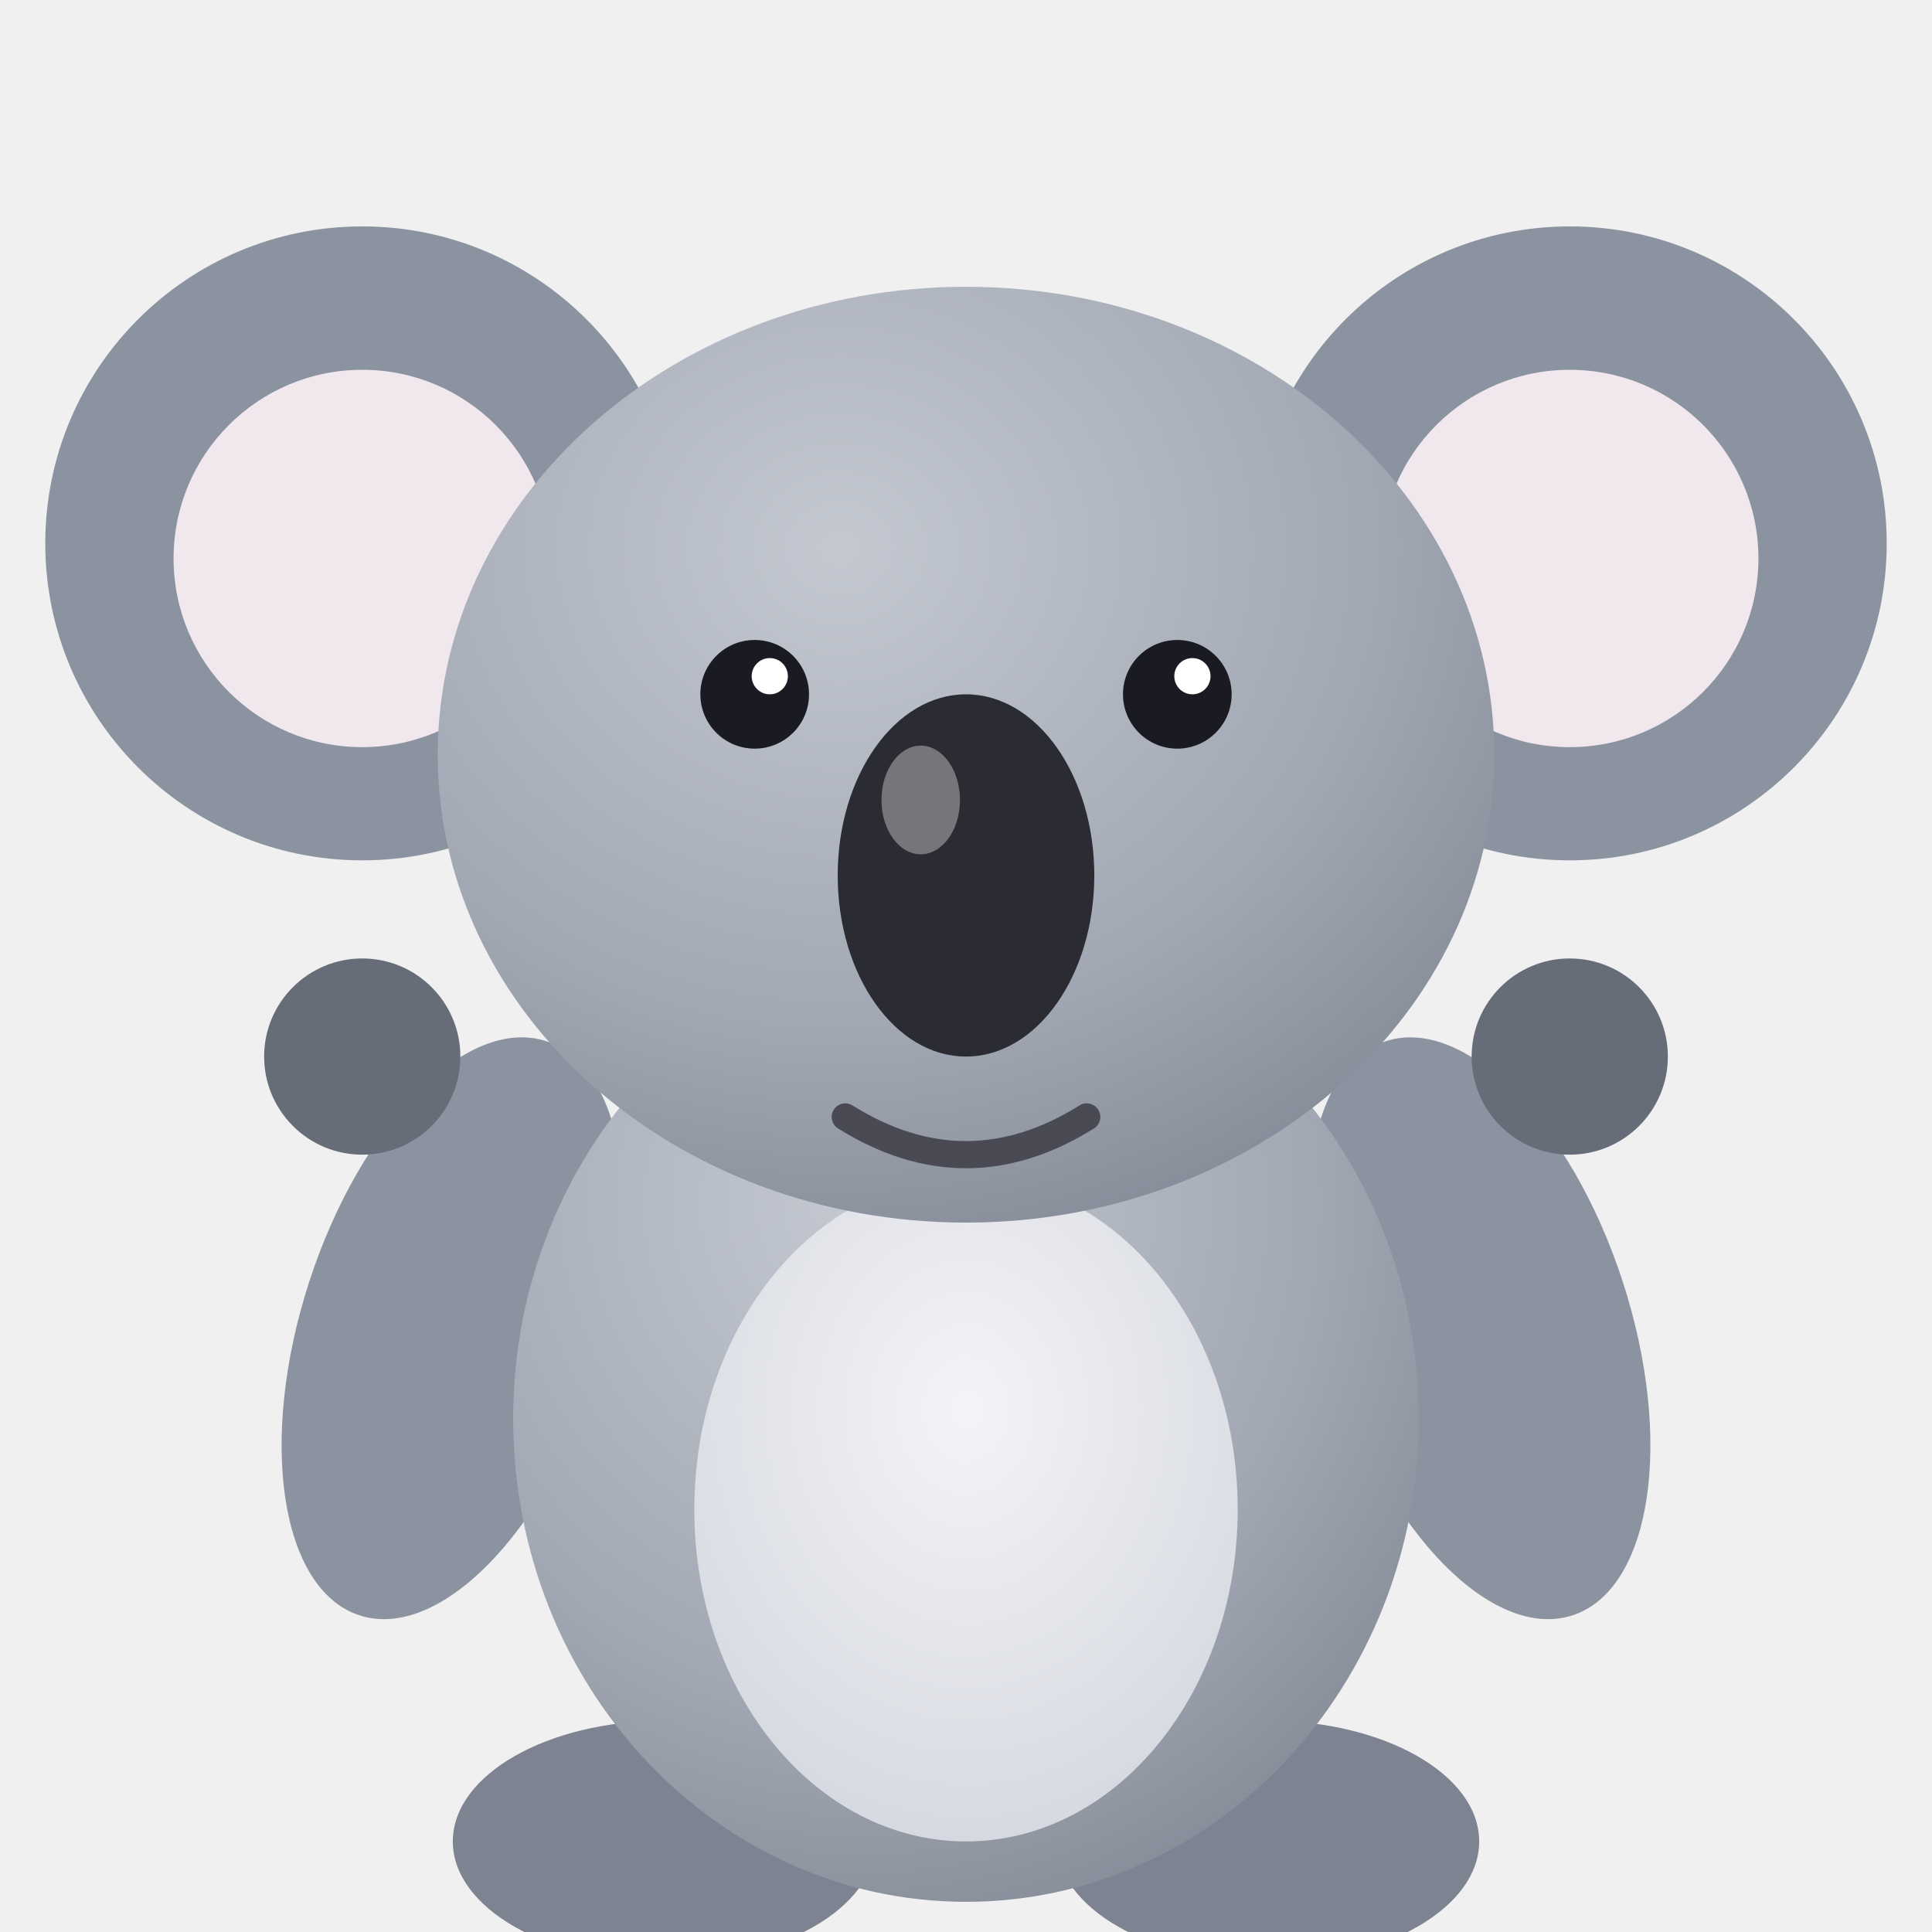
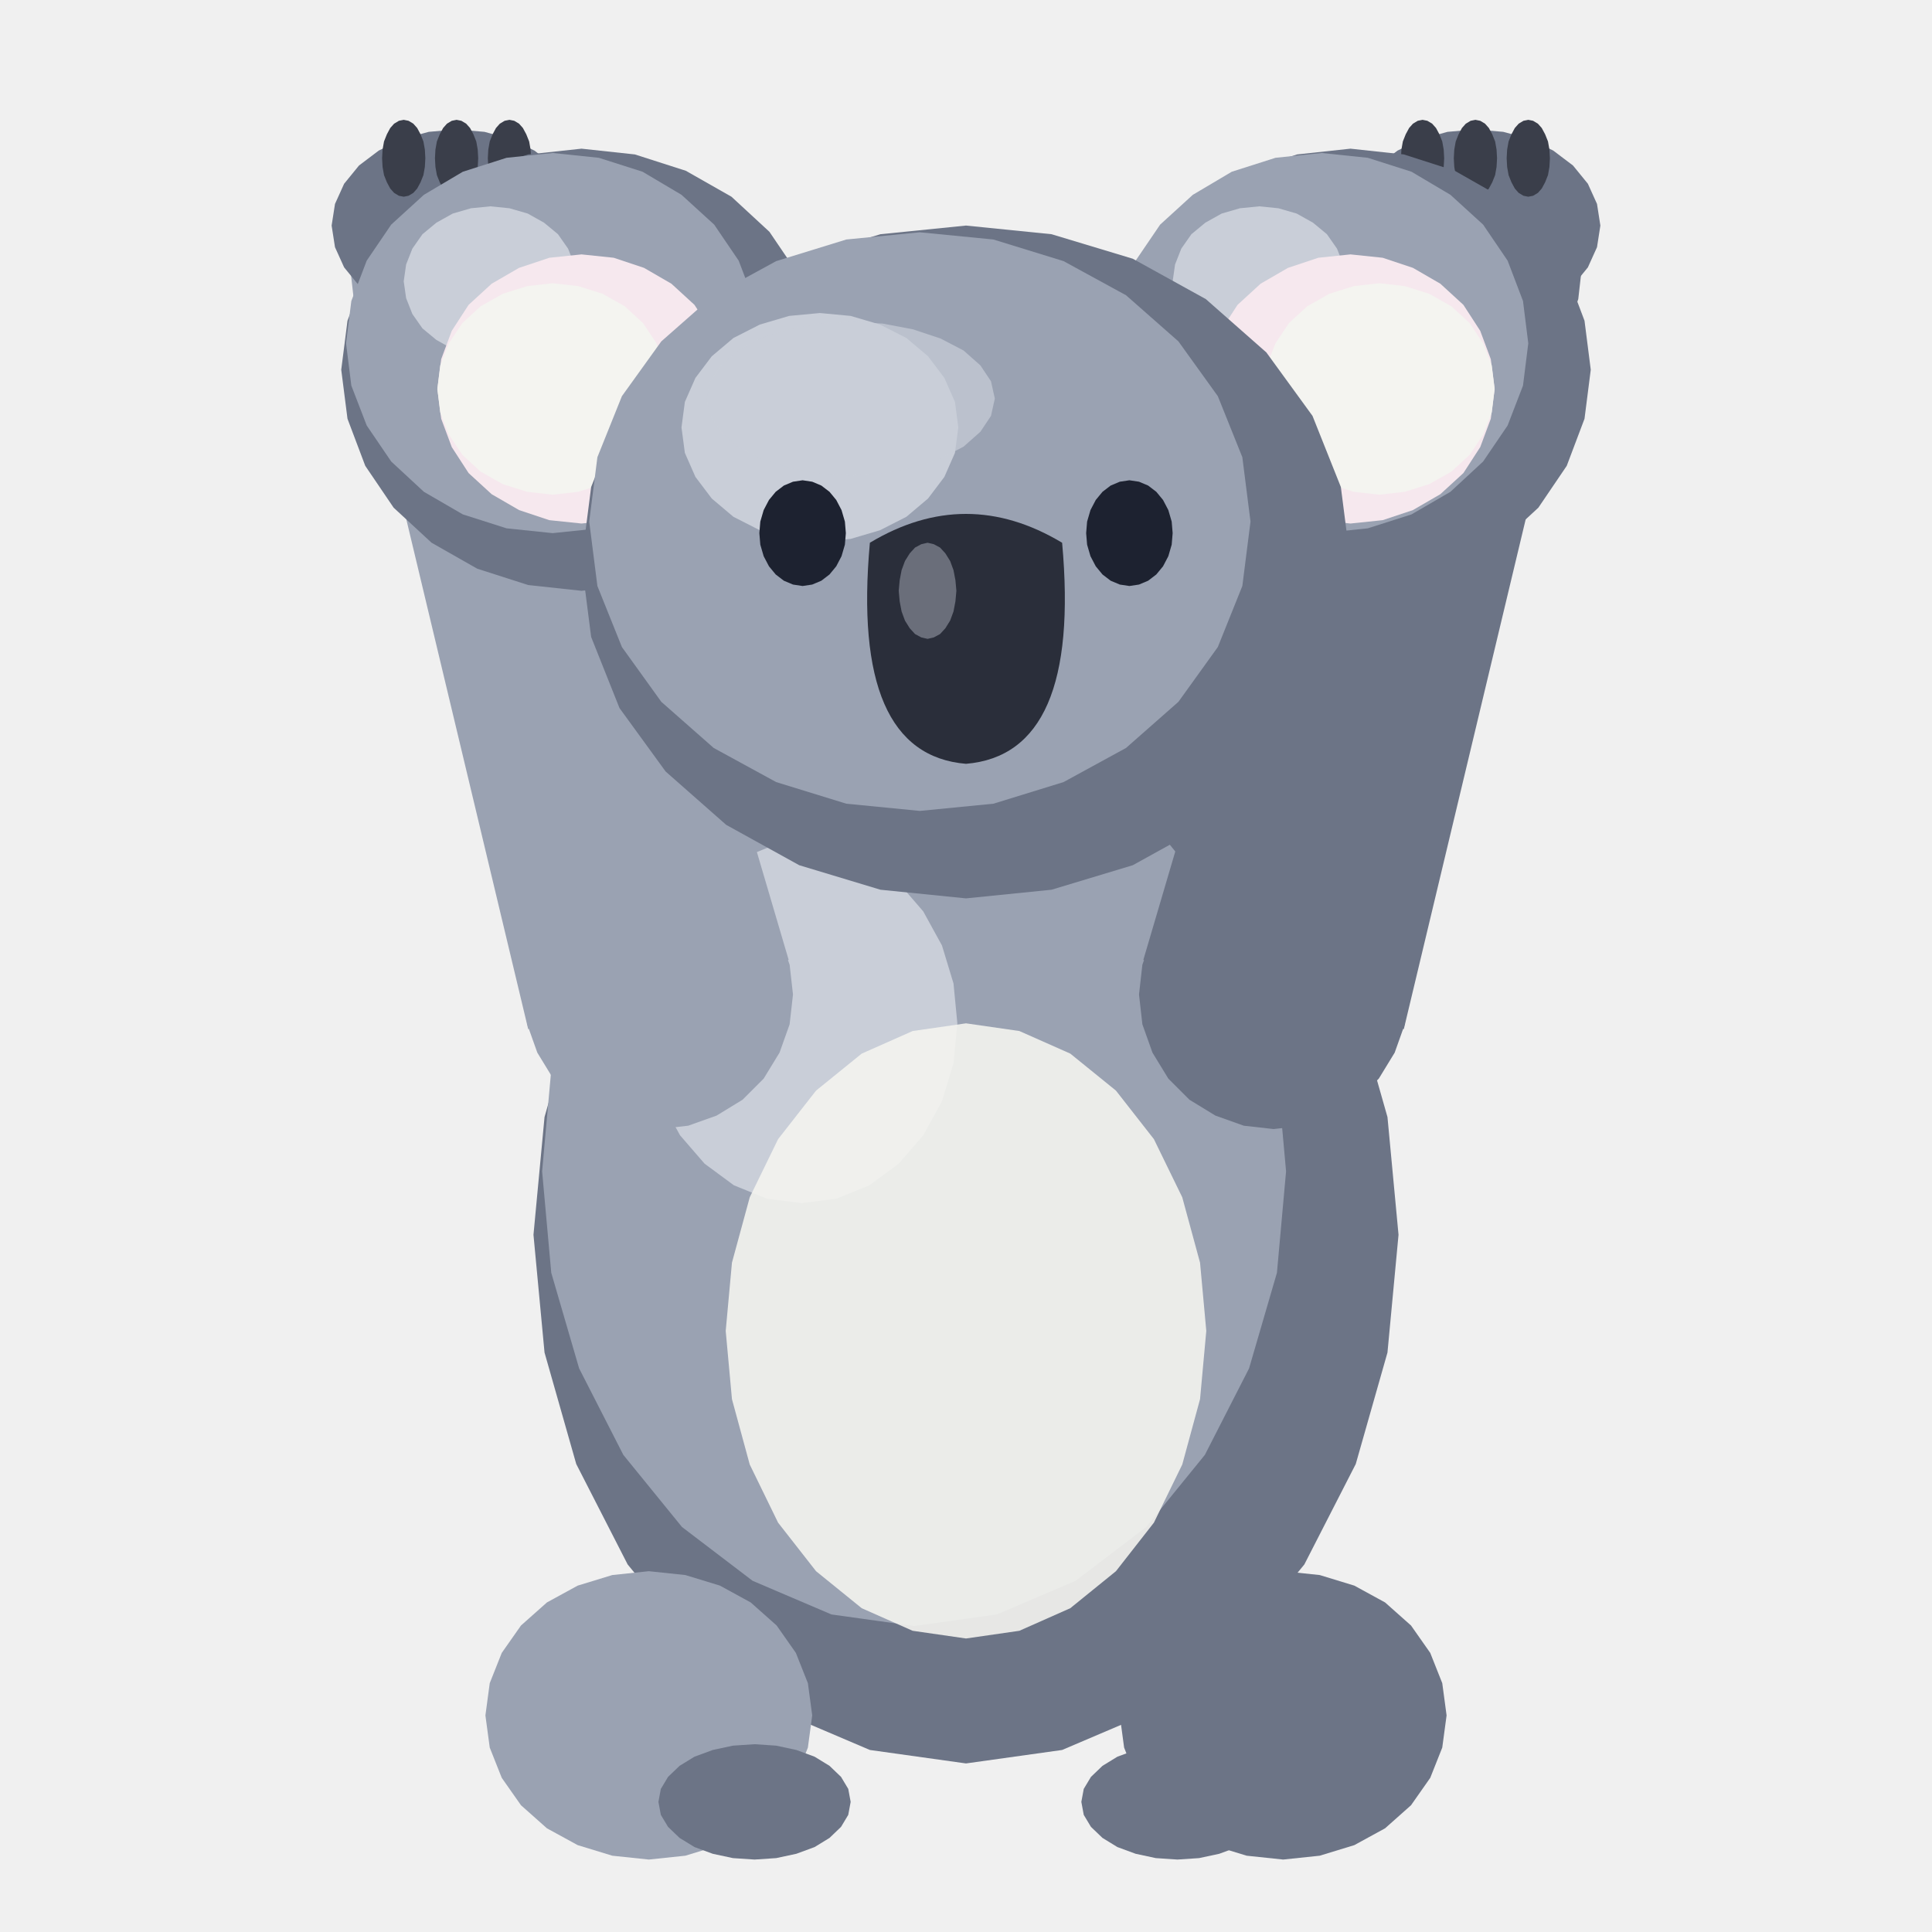
- <svg xmlns="http://www.w3.org/2000/svg" viewBox="0 0 128 128">
-   <defs>
-     <radialGradient id="g" cx="38%" cy="28%" r="85%">
-       <stop offset="0" stop-color="#c3c8d1" />
-       <stop offset=".6" stop-color="#a2a8b3" />
-       <stop offset="1" stop-color="#7d8390" />
-     </radialGradient>
-     <radialGradient id="b" cx="50%" cy="35%" r="70%">
-       <stop offset="0" stop-color="#f3f4f7" />
-       <stop offset="1" stop-color="#d4d7df" />
-     </radialGradient>
-   </defs>
-   <ellipse cx="30" cy="88" rx="10" ry="20" transform="rotate(18 30 88)" fill="#8c93a0" />
-   <ellipse cx="98" cy="88" rx="10" ry="20" transform="rotate(-18 98 88)" fill="#8c93a0" />
-   <circle cx="24" cy="70" r="6.5" fill="#666c78" />
-   <circle cx="104" cy="70" r="6.5" fill="#666c78" />
-   <ellipse cx="44" cy="122" rx="14" ry="8" fill="#7d8390" />
-   <ellipse cx="84" cy="122" rx="14" ry="8" fill="#7d8390" />
-   <ellipse cx="64" cy="94" rx="30" ry="32" fill="url(#g)" />
-   <ellipse cx="64" cy="100" rx="18" ry="22" fill="url(#b)" />
-   <circle cx="24" cy="36" r="21" fill="#8c93a0" />
-   <circle cx="104" cy="36" r="21" fill="#8c93a0" />
-   <circle cx="24" cy="37" r="12.5" fill="#f1e8ee" />
-   <circle cx="104" cy="37" r="12.5" fill="#f1e8ee" />
-   <ellipse cx="64" cy="50" rx="35" ry="31" fill="url(#g)" />
-   <circle cx="50" cy="46" r="3.6" fill="#1a1a22" />
-   <circle cx="78" cy="46" r="3.6" fill="#1a1a22" />
-   <circle cx="51" cy="44.8" r="1.2" fill="#fff" />
-   <circle cx="79" cy="44.8" r="1.2" fill="#fff" />
-   <ellipse cx="64" cy="58" rx="8.5" ry="12" fill="#2b2b33" />
-   <ellipse cx="61" cy="53" rx="2.6" ry="3.6" fill="#fff" opacity=".35" />
-   <path d="M56 74 Q64 79 72 74" stroke="#4a4a55" stroke-width="1.8" fill="none" stroke-linecap="round" />
+ <svg xmlns="http://www.w3.org/2000/svg" viewBox="0 0 80 80">
+   <g transform="translate(40 77) scale(1.99)">
+     <path d="M9 -13L8.77 -10.55L8.11 -8.23L7.04 -6.14L5.61 -4.4L3.9 -3.09L2 -2.28L0 -2L-2 -2.28L-3.9 -3.09L-5.61 -4.4L-7.04 -6.14L-8.11 -8.23L-8.77 -10.55L-9 -13L-8.77 -15.45L-8.11 -17.77L-7.04 -19.86L-5.61 -21.6L-3.9 -22.91L-2 -23.72L-0 -24L2 -23.72L3.9 -22.91L5.61 -21.6L7.04 -19.86L8.11 -17.77L8.77 -15.45Z" fill="#6c7486" />
+     <path d="M6.66 -14.32L6.47 -12.21L5.89 -10.22L4.97 -8.42L3.75 -6.92L2.28 -5.8L0.64 -5.1L-1.08 -4.86L-2.8 -5.1L-4.44 -5.8L-5.91 -6.92L-7.13 -8.42L-8.05 -10.22L-8.63 -12.21L-8.82 -14.32L-8.63 -16.43L-8.05 -18.42L-7.13 -20.22L-5.91 -21.72L-4.44 -22.84L-2.8 -23.54L-1.08 -23.78L0.64 -23.54L2.28 -22.84L3.75 -21.72L4.97 -20.22L5.89 -18.42L6.47 -16.43Z" fill="#9aa2b2" />
+     <path d="M-0.18 -17.4L-0.26 -16.57L-0.5 -15.78L-0.89 -15.07L-1.4 -14.48L-2.01 -14.03L-2.7 -13.75L-3.42 -13.66L-4.14 -13.75L-4.83 -14.03L-5.44 -14.48L-5.95 -15.07L-6.34 -15.78L-6.58 -16.57L-6.66 -17.4L-6.58 -18.23L-6.34 -19.02L-5.95 -19.73L-5.44 -20.32L-4.83 -20.77L-4.14 -21.05L-3.42 -21.14L-2.7 -21.05L-2.01 -20.77L-1.4 -20.32L-0.89 -19.73L-0.5 -19.02L-0.26 -18.23Z" fill="#c9ced8" />
+     <path d="M-3.69 -18.72L-8.08 -33.62L-12.72 -32.38L-9.11 -17.28Z" fill="#9aa2b2" />
+     <path d="M-3.6 -18L-3.67 -17.38L-3.88 -16.79L-4.21 -16.25L-4.65 -15.81L-5.19 -15.48L-5.78 -15.27L-6.4 -15.2L-7.02 -15.27L-7.61 -15.48L-8.15 -15.81L-8.59 -16.25L-8.92 -16.79L-9.13 -17.38L-9.2 -18L-9.13 -18.62L-8.92 -19.21L-8.59 -19.75L-8.15 -20.19L-7.61 -20.52L-7.02 -20.73L-6.4 -20.8L-5.78 -20.73L-5.19 -20.52L-4.65 -20.19L-4.21 -19.75L-3.88 -19.21L-3.67 -18.62Z" fill="#9aa2b2" />
+     <path d="M-8 -33L-8.06 -32.47L-8.24 -31.96L-8.52 -31.5L-8.9 -31.12L-9.36 -30.84L-9.87 -30.66L-10.4 -30.6L-10.93 -30.66L-11.44 -30.84L-11.9 -31.12L-12.28 -31.5L-12.56 -31.96L-12.74 -32.47L-12.8 -33L-12.74 -33.53L-12.56 -34.04L-12.28 -34.5L-11.9 -34.88L-11.44 -35.16L-10.93 -35.34L-10.4 -35.4L-9.87 -35.34L-9.36 -35.16L-8.9 -34.88L-8.52 -34.5L-8.24 -34.04L-8.06 -33.53Z" fill="#9aa2b2" />
+     <path d="M-8 -34L-8.07 -33.55L-8.26 -33.13L-8.57 -32.75L-8.98 -32.44L-9.47 -32.2L-10.02 -32.05L-10.6 -32L-11.18 -32.05L-11.73 -32.2L-12.22 -32.44L-12.63 -32.75L-12.94 -33.13L-13.13 -33.55L-13.2 -34L-13.13 -34.45L-12.94 -34.87L-12.63 -35.25L-12.22 -35.56L-11.73 -35.8L-11.18 -35.95L-10.6 -36L-10.02 -35.95L-9.47 -35.8L-8.98 -35.56L-8.57 -35.25L-8.26 -34.87L-8.07 -34.45Z" fill="#6c7486" />
+     <path d="M9.11 -17.28L12.72 -32.38L8.08 -33.62L3.69 -18.72Z" fill="#6c7486" />
+     <path d="M9.2 -18L9.13 -17.38L8.92 -16.79L8.59 -16.25L8.15 -15.81L7.61 -15.48L7.02 -15.27L6.4 -15.2L5.78 -15.27L5.19 -15.48L4.65 -15.81L4.21 -16.25L3.88 -16.79L3.67 -17.38L3.6 -18L3.67 -18.62L3.88 -19.21L4.21 -19.75L4.65 -20.19L5.19 -20.52L5.78 -20.73L6.4 -20.8L7.02 -20.73L7.61 -20.52L8.15 -20.19L8.59 -19.75L8.92 -19.21L9.13 -18.62Z" fill="#6c7486" />
+     <path d="M12.8 -33L12.74 -32.47L12.56 -31.96L12.28 -31.5L11.9 -31.12L11.44 -30.84L10.93 -30.66L10.4 -30.6L9.87 -30.66L9.36 -30.84L8.9 -31.12L8.52 -31.5L8.24 -31.96L8.06 -32.47L8 -33L8.06 -33.53L8.24 -34.04L8.52 -34.5L8.9 -34.88L9.36 -35.16L9.87 -35.34L10.4 -35.4L10.93 -35.34L11.44 -35.16L11.9 -34.88L12.28 -34.5L12.56 -34.04L12.74 -33.53Z" fill="#6c7486" />
+     <path d="M13.2 -34L13.13 -33.55L12.94 -33.13L12.63 -32.75L12.22 -32.44L11.73 -32.2L11.18 -32.05L10.6 -32L10.02 -32.05L9.47 -32.2L8.98 -32.44L8.57 -32.75L8.26 -33.13L8.07 -33.55L8 -34L8.07 -34.45L8.26 -34.87L8.57 -35.25L8.98 -35.56L9.47 -35.8L10.02 -35.95L10.6 -36L11.18 -35.95L11.73 -35.8L12.22 -35.56L12.63 -35.25L12.94 -34.87L13.13 -34.45Z" fill="#6c7486" />
+     <path d="M-11.25 -35.4L-11.26 -35.22L-11.29 -35.05L-11.35 -34.9L-11.42 -34.77L-11.5 -34.68L-11.6 -34.62L-11.7 -34.6L-11.8 -34.62L-11.9 -34.68L-11.98 -34.77L-12.05 -34.9L-12.11 -35.05L-12.14 -35.22L-12.15 -35.4L-12.14 -35.58L-12.11 -35.75L-12.05 -35.9L-11.98 -36.03L-11.9 -36.12L-11.8 -36.18L-11.7 -36.2L-11.6 -36.18L-11.5 -36.12L-11.42 -36.03L-11.35 -35.9L-11.29 -35.75L-11.26 -35.58Z" fill="#3a3e4a" />
+     <path d="M-10.15 -35.4L-10.16 -35.22L-10.19 -35.05L-10.25 -34.9L-10.32 -34.77L-10.4 -34.68L-10.5 -34.62L-10.6 -34.6L-10.7 -34.62L-10.8 -34.68L-10.88 -34.77L-10.95 -34.9L-11.01 -35.05L-11.04 -35.22L-11.05 -35.4L-11.04 -35.58L-11.01 -35.75L-10.95 -35.9L-10.88 -36.03L-10.8 -36.12L-10.7 -36.18L-10.6 -36.2L-10.5 -36.18L-10.4 -36.12L-10.32 -36.03L-10.25 -35.9L-10.19 -35.75L-10.16 -35.58Z" fill="#3a3e4a" />
+     <path d="M-9.05 -35.4L-9.06 -35.22L-9.09 -35.05L-9.15 -34.9L-9.22 -34.77L-9.3 -34.68L-9.4 -34.62L-9.5 -34.6L-9.6 -34.62L-9.7 -34.68L-9.78 -34.77L-9.85 -34.9L-9.91 -35.05L-9.94 -35.22L-9.95 -35.4L-9.94 -35.58L-9.91 -35.75L-9.85 -35.9L-9.78 -36.03L-9.7 -36.12L-9.6 -36.18L-9.5 -36.2L-9.4 -36.18L-9.3 -36.12L-9.22 -36.03L-9.15 -35.9L-9.09 -35.75L-9.06 -35.58Z" fill="#3a3e4a" />
+     <path d="M9.95 -35.4L9.94 -35.22L9.91 -35.05L9.85 -34.9L9.78 -34.77L9.7 -34.68L9.6 -34.62L9.5 -34.6L9.4 -34.62L9.3 -34.68L9.22 -34.77L9.15 -34.9L9.09 -35.05L9.06 -35.22L9.05 -35.4L9.06 -35.58L9.09 -35.75L9.15 -35.9L9.22 -36.03L9.3 -36.12L9.4 -36.18L9.5 -36.2L9.6 -36.18L9.7 -36.12L9.78 -36.03L9.85 -35.9L9.91 -35.75L9.94 -35.58Z" fill="#3a3e4a" />
+     <path d="M11.05 -35.4L11.04 -35.22L11.01 -35.05L10.95 -34.9L10.88 -34.77L10.8 -34.68L10.7 -34.62L10.6 -34.6L10.5 -34.62L10.4 -34.68L10.32 -34.77L10.25 -34.9L10.19 -35.05L10.16 -35.22L10.15 -35.4L10.16 -35.58L10.19 -35.75L10.25 -35.9L10.32 -36.03L10.4 -36.12L10.5 -36.18L10.6 -36.2L10.7 -36.18L10.8 -36.12L10.88 -36.03L10.95 -35.9L11.01 -35.75L11.04 -35.58Z" fill="#3a3e4a" />
+     <path d="M12.15 -35.4L12.14 -35.22L12.11 -35.05L12.05 -34.9L11.98 -34.77L11.9 -34.68L11.8 -34.62L11.7 -34.6L11.6 -34.62L11.5 -34.68L11.42 -34.77L11.35 -34.9L11.29 -35.05L11.26 -35.22L11.25 -35.4L11.26 -35.58L11.29 -35.75L11.35 -35.9L11.42 -36.03L11.5 -36.12L11.6 -36.18L11.7 -36.2L11.8 -36.18L11.9 -36.12L11.98 -36.03L12.05 -35.9L12.11 -35.75L12.14 -35.58Z" fill="#3a3e4a" />
+     <path d="M5 -11L4.87 -9.58L4.5 -8.22L3.91 -7.01L3.12 -6L2.17 -5.23L1.11 -4.76L0 -4.6L-1.11 -4.76L-2.17 -5.23L-3.12 -6L-3.91 -7.01L-4.5 -8.22L-4.87 -9.58L-5 -11L-4.87 -12.42L-4.5 -13.78L-3.91 -14.99L-3.12 -16L-2.17 -16.77L-1.11 -17.24L-0 -17.4L1.11 -17.24L2.17 -16.77L3.12 -16L3.91 -14.99L4.5 -13.78L4.87 -12.42Z" fill="#f4f4f0" opacity="0.9" />
+     <path d="M-3.2 -3L-3.29 -2.33L-3.54 -1.7L-3.94 -1.13L-4.48 -0.65L-5.12 -0.3L-5.84 -0.08L-6.6 0L-7.36 -0.08L-8.08 -0.3L-8.72 -0.65L-9.26 -1.13L-9.66 -1.7L-9.91 -2.33L-10 -3L-9.91 -3.67L-9.66 -4.3L-9.26 -4.87L-8.72 -5.35L-8.08 -5.7L-7.36 -5.92L-6.6 -6L-5.84 -5.92L-5.12 -5.7L-4.48 -5.35L-3.94 -4.87L-3.54 -4.3L-3.29 -3.67Z" fill="#9aa2b2" />
+     <path d="M10 -3L9.91 -2.33L9.66 -1.7L9.26 -1.13L8.72 -0.65L8.08 -0.3L7.36 -0.08L6.6 0L5.84 -0.08L5.12 -0.3L4.48 -0.65L3.94 -1.13L3.54 -1.7L3.29 -2.33L3.2 -3L3.29 -3.67L3.54 -4.3L3.94 -4.87L4.48 -5.35L5.12 -5.7L5.84 -5.92L6.6 -6L7.36 -5.92L8.08 -5.7L8.72 -5.35L9.26 -4.87L9.66 -4.3L9.91 -3.67Z" fill="#6c7486" />
+     <path d="M-2.4 -1.2L-2.45 -0.93L-2.6 -0.68L-2.84 -0.45L-3.15 -0.26L-3.53 -0.12L-3.95 -0.03L-4.4 0L-4.85 -0.03L-5.27 -0.12L-5.65 -0.26L-5.96 -0.45L-6.2 -0.68L-6.35 -0.93L-6.4 -1.2L-6.35 -1.47L-6.2 -1.72L-5.96 -1.95L-5.65 -2.14L-5.27 -2.28L-4.85 -2.37L-4.4 -2.4L-3.95 -2.37L-3.53 -2.28L-3.15 -2.14L-2.84 -1.95L-2.6 -1.72L-2.45 -1.47Z" fill="#6c7486" />
+     <path d="M6.4 -1.2L6.35 -0.93L6.2 -0.68L5.96 -0.45L5.65 -0.26L5.27 -0.12L4.85 -0.03L4.4 0L3.95 -0.03L3.53 -0.12L3.15 -0.26L2.84 -0.45L2.6 -0.68L2.45 -0.93L2.4 -1.2L2.45 -1.47L2.6 -1.72L2.84 -1.95L3.15 -2.14L3.53 -2.28L3.95 -2.37L4.4 -2.4L4.85 -2.37L5.27 -2.28L5.65 -2.14L5.96 -1.95L6.2 -1.72L6.35 -1.47Z" fill="#6c7486" />
+     <g>
+       <animateTransform attributeName="transform" type="rotate" values="0 -7.00 -30.00;0 -7.00 -30.00;-12 -7.00 -30.00;0 -7.00 -30.00;0 -7.00 -30.00" keyTimes="0;.7;.76;.82;1" dur="4s" begin="0s" repeatCount="indefinite" />
+       <path d="M-3 -31L-3.13 -29.98L-3.5 -29L-4.09 -28.13L-4.88 -27.4L-5.83 -26.86L-6.89 -26.52L-8 -26.4L-9.11 -26.52L-10.17 -26.86L-11.12 -27.4L-11.91 -28.13L-12.5 -29L-12.87 -29.98L-13 -31L-12.87 -32.02L-12.5 -33L-11.91 -33.87L-11.12 -34.6L-10.17 -35.14L-9.11 -35.48L-8 -35.6L-6.89 -35.48L-5.83 -35.14L-4.88 -34.6L-4.09 -33.87L-3.5 -33L-3.13 -32.02Z" fill="#6c7486" />
+       <path d="M-4.3 -31.55L-4.41 -30.67L-4.73 -29.84L-5.24 -29.09L-5.92 -28.46L-6.73 -27.99L-7.64 -27.7L-8.6 -27.6L-9.56 -27.7L-10.47 -27.99L-11.28 -28.46L-11.96 -29.09L-12.47 -29.84L-12.79 -30.67L-12.9 -31.55L-12.79 -32.43L-12.47 -33.27L-11.96 -34.02L-11.28 -34.64L-10.47 -35.12L-9.56 -35.41L-8.6 -35.51L-7.64 -35.41L-6.73 -35.12L-5.92 -34.64L-5.24 -34.02L-4.73 -33.27L-4.41 -32.43Z" fill="#9aa2b2" />
+       <path d="M-8.1 -32.84L-8.15 -32.49L-8.28 -32.16L-8.49 -31.86L-8.78 -31.62L-9.12 -31.43L-9.5 -31.32L-9.9 -31.28L-10.3 -31.32L-10.68 -31.43L-11.02 -31.62L-11.31 -31.86L-11.52 -32.16L-11.65 -32.49L-11.7 -32.84L-11.65 -33.19L-11.52 -33.52L-11.31 -33.82L-11.02 -34.06L-10.68 -34.25L-10.3 -34.36L-9.9 -34.4L-9.5 -34.36L-9.12 -34.25L-8.78 -34.06L-8.49 -33.82L-8.28 -33.52L-8.15 -33.19Z" fill="#c9ced8" />
+       <path d="M-5 -30.6L-5.08 -29.98L-5.3 -29.39L-5.65 -28.85L-6.13 -28.41L-6.7 -28.08L-7.33 -27.87L-8 -27.8L-8.67 -27.87L-9.3 -28.08L-9.87 -28.41L-10.35 -28.85L-10.7 -29.39L-10.92 -29.98L-11 -30.6L-10.92 -31.22L-10.7 -31.81L-10.35 -32.35L-9.87 -32.79L-9.3 -33.12L-8.67 -33.33L-8 -33.4L-7.33 -33.33L-6.7 -33.12L-6.13 -32.79L-5.65 -32.35L-5.3 -31.81L-5.08 -31.22Z" fill="#f6e8ee" />
+       <path d="M-6.2 -30.6L-6.26 -30.11L-6.44 -29.65L-6.72 -29.23L-7.1 -28.88L-7.56 -28.62L-8.07 -28.46L-8.6 -28.4L-9.13 -28.46L-9.64 -28.62L-10.1 -28.88L-10.48 -29.23L-10.76 -29.65L-10.94 -30.11L-11 -30.6L-10.94 -31.09L-10.76 -31.55L-10.48 -31.97L-10.1 -32.32L-9.64 -32.58L-9.13 -32.74L-8.6 -32.8L-8.07 -32.74L-7.56 -32.58L-7.1 -32.32L-6.72 -31.97L-6.44 -31.55L-6.26 -31.09Z" fill="#f4f4f0" />
+     </g>
+     <g>
+       <animateTransform attributeName="transform" type="rotate" values="0 7.00 -30.00;0 7.00 -30.00;12 7.00 -30.00;0 7.00 -30.00;0 7.00 -30.00" keyTimes="0;.7;.76;.82;1" dur="4s" begin="0s" repeatCount="indefinite" />
+       <path d="M13 -31L12.87 -29.98L12.5 -29L11.91 -28.13L11.12 -27.4L10.17 -26.86L9.11 -26.52L8 -26.4L6.89 -26.52L5.83 -26.86L4.88 -27.4L4.09 -28.13L3.5 -29L3.13 -29.98L3 -31L3.13 -32.02L3.5 -33L4.09 -33.87L4.88 -34.6L5.83 -35.14L6.89 -35.48L8 -35.6L9.11 -35.48L10.17 -35.14L11.12 -34.6L11.91 -33.87L12.5 -33L12.87 -32.02Z" fill="#6c7486" />
+       <path d="M11.7 -31.55L11.59 -30.67L11.27 -29.84L10.76 -29.09L10.08 -28.46L9.27 -27.99L8.36 -27.7L7.4 -27.6L6.44 -27.7L5.53 -27.99L4.72 -28.46L4.04 -29.09L3.53 -29.84L3.21 -30.67L3.1 -31.55L3.21 -32.43L3.53 -33.27L4.04 -34.02L4.72 -34.64L5.53 -35.12L6.44 -35.41L7.4 -35.51L8.36 -35.41L9.27 -35.12L10.08 -34.64L10.76 -34.02L11.27 -33.27L11.59 -32.43Z" fill="#9aa2b2" />
+       <path d="M7.9 -32.84L7.85 -32.49L7.72 -32.16L7.51 -31.86L7.22 -31.62L6.88 -31.43L6.5 -31.32L6.1 -31.28L5.7 -31.32L5.32 -31.43L4.98 -31.62L4.69 -31.86L4.48 -32.16L4.35 -32.49L4.3 -32.84L4.35 -33.19L4.48 -33.52L4.69 -33.82L4.98 -34.06L5.32 -34.25L5.7 -34.36L6.1 -34.4L6.5 -34.36L6.88 -34.25L7.22 -34.06L7.51 -33.82L7.72 -33.52L7.85 -33.19Z" fill="#c9ced8" />
+       <path d="M11 -30.6L10.92 -29.98L10.7 -29.39L10.35 -28.85L9.87 -28.41L9.3 -28.08L8.67 -27.87L8 -27.8L7.33 -27.87L6.7 -28.08L6.13 -28.41L5.65 -28.85L5.3 -29.39L5.08 -29.98L5 -30.6L5.08 -31.22L5.3 -31.81L5.65 -32.35L6.13 -32.79L6.7 -33.12L7.33 -33.33L8 -33.4L8.67 -33.33L9.3 -33.12L9.87 -32.79L10.35 -32.35L10.7 -31.81L10.92 -31.22Z" fill="#f6e8ee" />
+       <path d="M11 -30.6L10.94 -30.11L10.76 -29.65L10.48 -29.23L10.1 -28.88L9.64 -28.62L9.13 -28.46L8.6 -28.4L8.07 -28.46L7.56 -28.62L7.1 -28.88L6.72 -29.23L6.44 -29.65L6.26 -30.11L6.2 -30.6L6.26 -31.09L6.44 -31.55L6.72 -31.97L7.1 -32.32L7.56 -32.58L8.07 -32.74L8.6 -32.8L9.13 -32.74L9.64 -32.58L10.1 -32.32L10.48 -31.97L10.76 -31.55L10.94 -31.09Z" fill="#f4f4f0" />
+     </g>
+     <path d="M8 -27L7.8 -25.44L7.21 -23.96L6.25 -22.64L4.99 -21.53L3.47 -20.69L1.78 -20.18L0 -20L-1.78 -20.18L-3.47 -20.69L-4.99 -21.53L-6.25 -22.64L-7.21 -23.96L-7.8 -25.44L-8 -27L-7.8 -28.56L-7.21 -30.04L-6.25 -31.36L-4.99 -32.47L-3.47 -33.31L-1.78 -33.82L-0 -34L1.78 -33.82L3.47 -33.31L4.99 -32.47L6.25 -31.36L7.21 -30.04L7.8 -28.56Z" fill="#6c7486" />
+     <path d="M5.92 -27.84L5.75 -26.5L5.24 -25.23L4.42 -24.09L3.33 -23.13L2.03 -22.42L0.57 -21.97L-0.96 -21.82L-2.49 -21.97L-3.95 -22.42L-5.25 -23.13L-6.34 -24.09L-7.16 -25.23L-7.67 -26.5L-7.84 -27.84L-7.67 -29.18L-7.16 -30.45L-6.34 -31.59L-5.25 -32.55L-3.95 -33.26L-2.49 -33.71L-0.96 -33.86L0.57 -33.71L2.03 -33.26L3.33 -32.55L4.42 -31.59L5.24 -30.45L5.75 -29.18Z" fill="#9aa2b2" />
+     <path d="M-0.16 -29.8L-0.23 -29.27L-0.45 -28.77L-0.79 -28.32L-1.24 -27.94L-1.79 -27.66L-2.4 -27.48L-3.04 -27.42L-3.68 -27.48L-4.29 -27.66L-4.84 -27.94L-5.29 -28.32L-5.63 -28.77L-5.85 -29.27L-5.92 -29.8L-5.85 -30.33L-5.63 -30.83L-5.29 -31.28L-4.84 -31.66L-4.29 -31.94L-3.68 -32.12L-3.04 -32.18L-2.4 -32.12L-1.79 -31.94L-1.24 -31.66L-0.79 -31.28L-0.45 -30.83L-0.23 -30.33Z" fill="#c9ced8" />
+     <path d="M0.6 -30.4L0.52 -30.04L0.3 -29.71L-0.05 -29.4L-0.53 -29.15L-1.1 -28.96L-1.73 -28.84L-2.4 -28.8L-3.07 -28.84L-3.7 -28.96L-4.27 -29.15L-4.75 -29.4L-5.1 -29.71L-5.32 -30.04L-5.4 -30.4L-5.32 -30.76L-5.1 -31.09L-4.75 -31.4L-4.27 -31.65L-3.7 -31.84L-3.07 -31.96L-2.4 -32L-1.73 -31.96L-1.1 -31.84L-0.53 -31.65L-0.05 -31.4L0.3 -31.09L0.52 -30.76Z" fill="#c9ced8" opacity="0.7" />
+     <path d="M-2.5 -27.6L-2.52 -27.36L-2.59 -27.12L-2.7 -26.91L-2.84 -26.74L-3.01 -26.61L-3.2 -26.53L-3.4 -26.5L-3.6 -26.53L-3.79 -26.61L-3.96 -26.74L-4.1 -26.91L-4.21 -27.12L-4.28 -27.36L-4.3 -27.6L-4.28 -27.84L-4.21 -28.08L-4.1 -28.29L-3.96 -28.46L-3.79 -28.59L-3.6 -28.67L-3.4 -28.7L-3.2 -28.67L-3.01 -28.59L-2.84 -28.46L-2.7 -28.29L-2.59 -28.08L-2.52 -27.84Z" fill="#1d2230" />
+     <ellipse cx="-3.40" cy="-27.60" rx="1.2" ry="0" fill="#9aa2b2">
+       <animate attributeName="ry" values="0;0;1.3;0" keyTimes="0;.9;.95;1" dur="3.4s" repeatCount="indefinite" />
+     </ellipse>
+     <path d="M4.3 -27.6L4.28 -27.36L4.21 -27.12L4.1 -26.91L3.96 -26.74L3.79 -26.61L3.6 -26.53L3.4 -26.5L3.2 -26.53L3.01 -26.61L2.84 -26.74L2.7 -26.91L2.59 -27.12L2.52 -27.36L2.5 -27.6L2.52 -27.84L2.59 -28.08L2.7 -28.29L2.84 -28.46L3.01 -28.59L3.2 -28.67L3.4 -28.7L3.6 -28.67L3.79 -28.59L3.96 -28.46L4.1 -28.29L4.21 -28.08L4.28 -27.84Z" fill="#1d2230" />
+     <ellipse cx="3.40" cy="-27.60" rx="1.2" ry="0" fill="#9aa2b2">
+       <animate attributeName="ry" values="0;0;1.3;0" keyTimes="0;.9;.95;1" dur="3.4s" repeatCount="indefinite" />
+     </ellipse>
+     <path d="M-2 -27.4Q-2.4 -23 0 -22.8Q2.4 -23 2 -27.4Q0 -28.6 -2 -27.4Z" fill="#2a2e3a" />
+     <path d="M-0.2 -26.4L-0.22 -26.18L-0.26 -25.97L-0.33 -25.78L-0.43 -25.62L-0.54 -25.5L-0.67 -25.43L-0.8 -25.4L-0.93 -25.43L-1.06 -25.5L-1.17 -25.62L-1.27 -25.78L-1.34 -25.97L-1.38 -26.18L-1.4 -26.4L-1.38 -26.62L-1.34 -26.83L-1.27 -27.02L-1.17 -27.18L-1.06 -27.3L-0.93 -27.37L-0.8 -27.4L-0.67 -27.37L-0.54 -27.3L-0.43 -27.18L-0.33 -27.02L-0.26 -26.83L-0.22 -26.62Z" fill="#6a6e7a" />
+   </g>
</svg>
